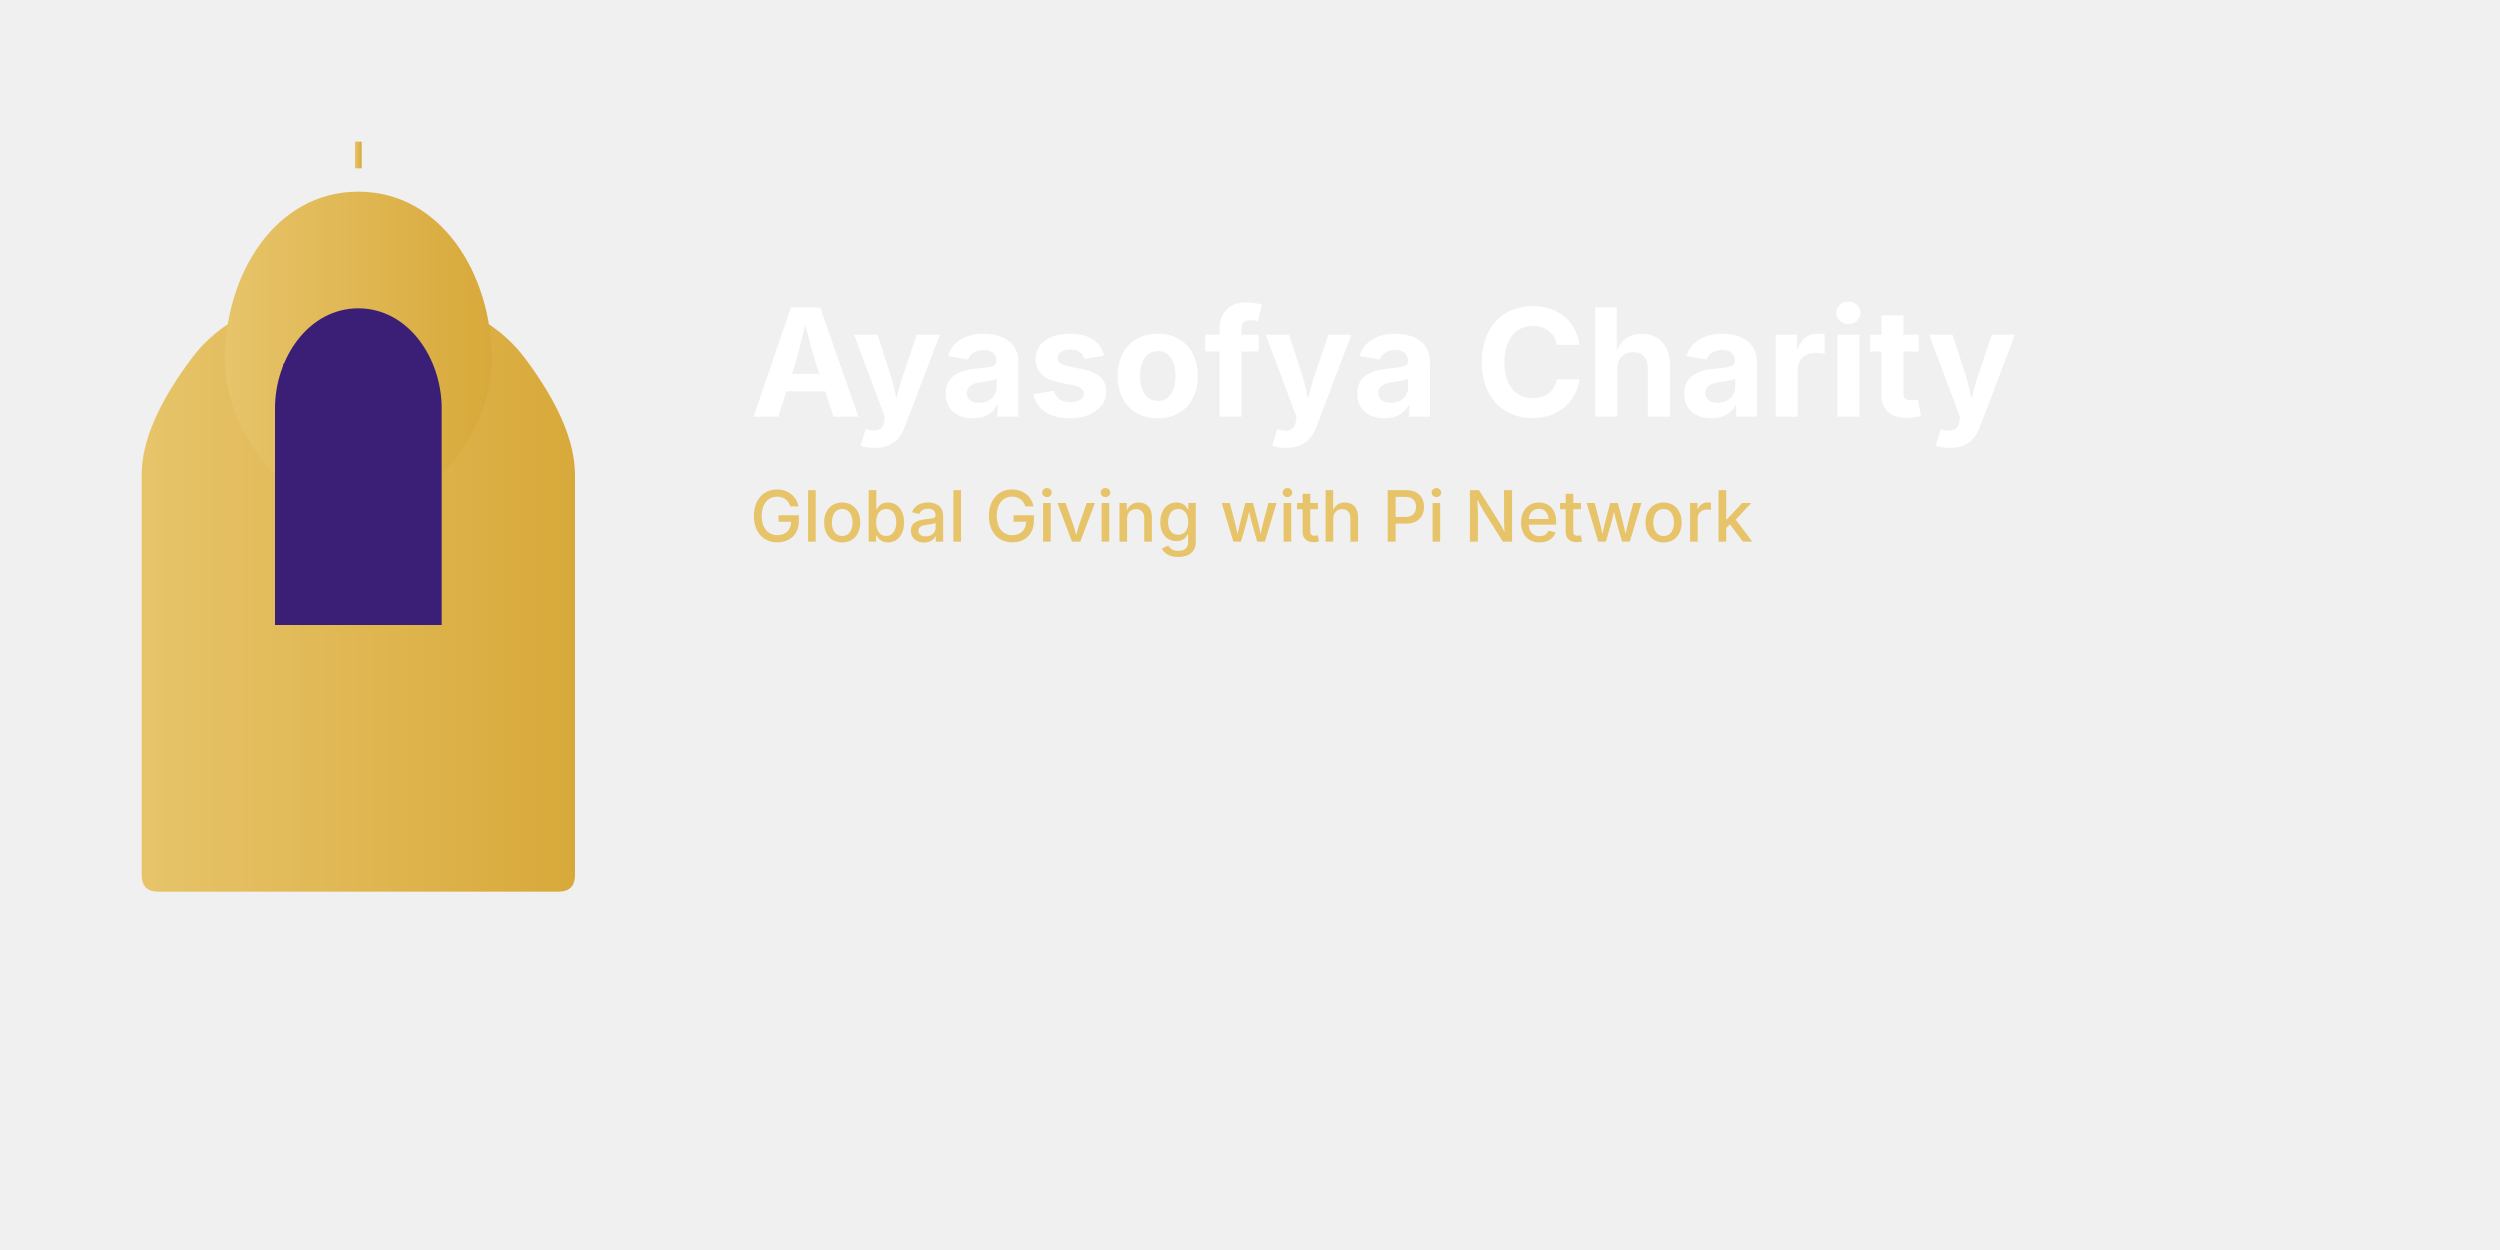
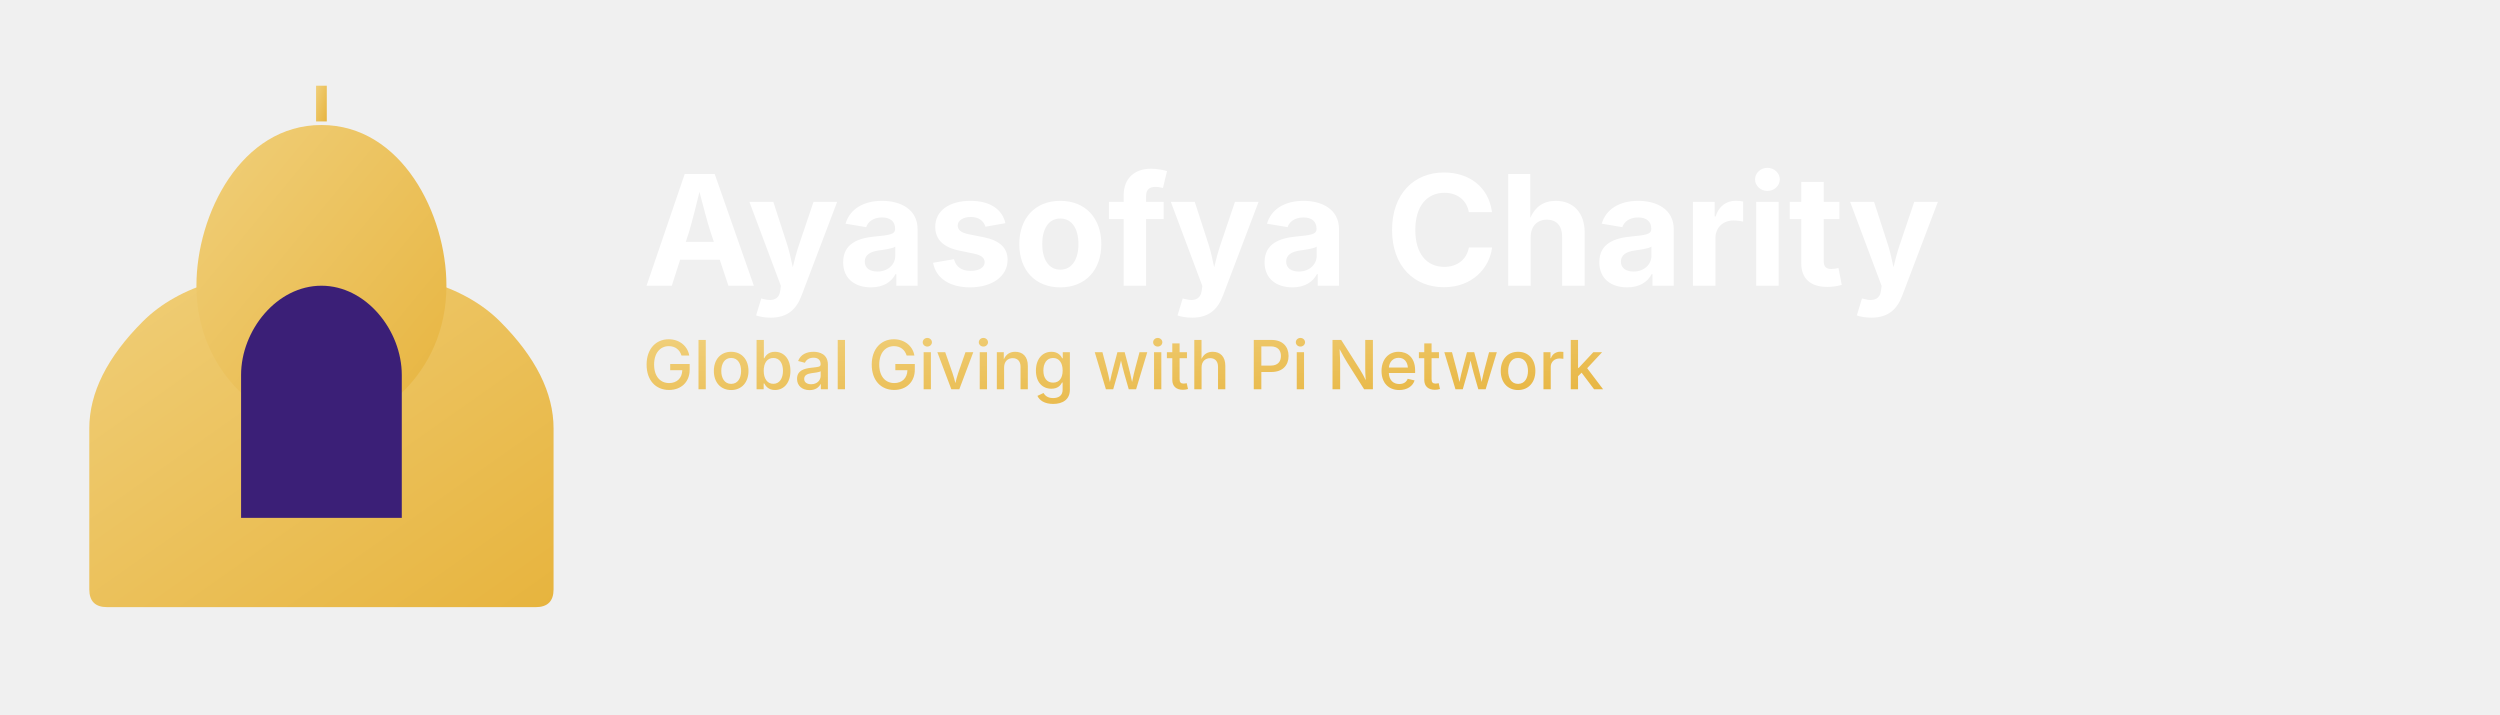
- <svg xmlns="http://www.w3.org/2000/svg" width="1200" height="600" viewBox="0 0 1200 600" role="img" aria-label="Ayasofya Charity logo">
+ <svg xmlns="http://www.w3.org/2000/svg" viewBox="0 0 1400 400" role="img" aria-label="Ayasofya Charity logo">
  <defs>
-     <linearGradient id="g1" x1="0" x2="1">
-       <stop offset="0" stop-color="#B99CFF" />
-       <stop offset="1" stop-color="#8B5CF6" />
+     <linearGradient id="goldGrad" x1="0" x2="1" y1="0" y2="1">
+       <stop offset="0" stop-color="#F0CF7A" />
+       <stop offset="1" stop-color="#E7B43E" />
    </linearGradient>
-     <linearGradient id="gold" x1="0" x2="1">
-       <stop offset="0" stop-color="#E7C46A" />
-       <stop offset="1" stop-color="#D8A93A" />
-     </linearGradient>
+     <style>
+       .emblem-fill{ fill: url(#goldGrad); }
+       .emblem-ink{ fill:#3b1f77; } /* inside negative-space color */
+       .title { fill: #ffffff; font-family: "Poppins", "Inter", sans-serif; font-weight:700; font-size:86px; }
+       .subtitle { fill: url(#goldGrad); font-family: "Poppins", "Inter", sans-serif; font-weight:500; font-size:38px; }
+     </style>
  </defs>
-   <rect x="0" y="0" width="1200" height="600" fill="transparent" />
-   <g transform="translate(60,60) scale(0.8)">
-     <path d="M220 460 H20 Q10 460 10 450 V210 Q10 180 40 140 Q70 100 140 100 Q210 100 240 140 Q270 180 270 210 V450 Q270 460 260 460 Z" fill="url(#gold)" />
-     <path d="M140 40 C90 40 60 90 60 140 C60 200 120 240 140 240 C160 240 220 200 220 140 C220 90 190 40 140 40 Z" fill="url(#gold)" />
-     <path d="M138 10 L142 10 L142 26 L138 26 Z" fill="url(#gold)" />
-     <path d="M140 110 C110 110 90 140 90 170 V300 H190 V170 C190 140 170 110 140 110 Z" fill="#3b1f77" />
-     <g transform="translate(95,140) scale(1.6)" fill="#3b1f77">
-       <path d="M14 2v2h-8v14h-2V4H0V2h3c.6 0 1-.4 1-1V1h6v.06c0 .56.44.94 1 .94h3z" />
+   <g transform="translate(40,40) scale(1)">
+     <path class="emblem-fill" d="M0 300 L260 300 Q270 300 270 290 L270 200 Q270 170 240 140 Q210 110 140 110 Q70 110 40 140 Q10 170 10 200 L10 290 Q10 300 20 300 Z" />
+     <path class="emblem-fill" d="M140 30 C95 30 70 80 70 120 C70 170 110 200 140 200 C170 200 210 170 210 120 C210 80 185 30 140 30 Z" />
+     <path class="emblem-fill" d="M137 8 L143 8 L143 28 L137 28 Z" />
+     <path class="emblem-ink" d="M140 120 C115 120 95 145 95 170 V250 H185 V170 C185 145 165 120 140 120 Z" />
+     <g transform="translate(111,150) scale(1.7)" class="emblem-ink">
+       <path d="M25 2v3H7v16H5V5H0V2h6c0.6 0 1-.4 1-1V0h16v.06c0 .56.44.94 1 .94h1z" />
    </g>
  </g>
-   <g transform="translate(360,170)">
-     <text x="0" y="30" font-family="Poppins, Inter, sans-serif" font-size="72" font-weight="700" fill="#FFFFFF">
-       Ayasofya Charity
-     </text>
-     <text x="0" y="90" font-family="Poppins, Inter, sans-serif" font-size="34" font-weight="500" fill="#E7C46A">
-       Global Giving with Pi Network
-     </text>
+   <g transform="translate(360,120)">
+     <text class="title" x="0" y="40">Ayasofya Charity</text>
+     <text class="subtitle" x="0" y="98">Global Giving with Pi Network</text>
  </g>
</svg>
